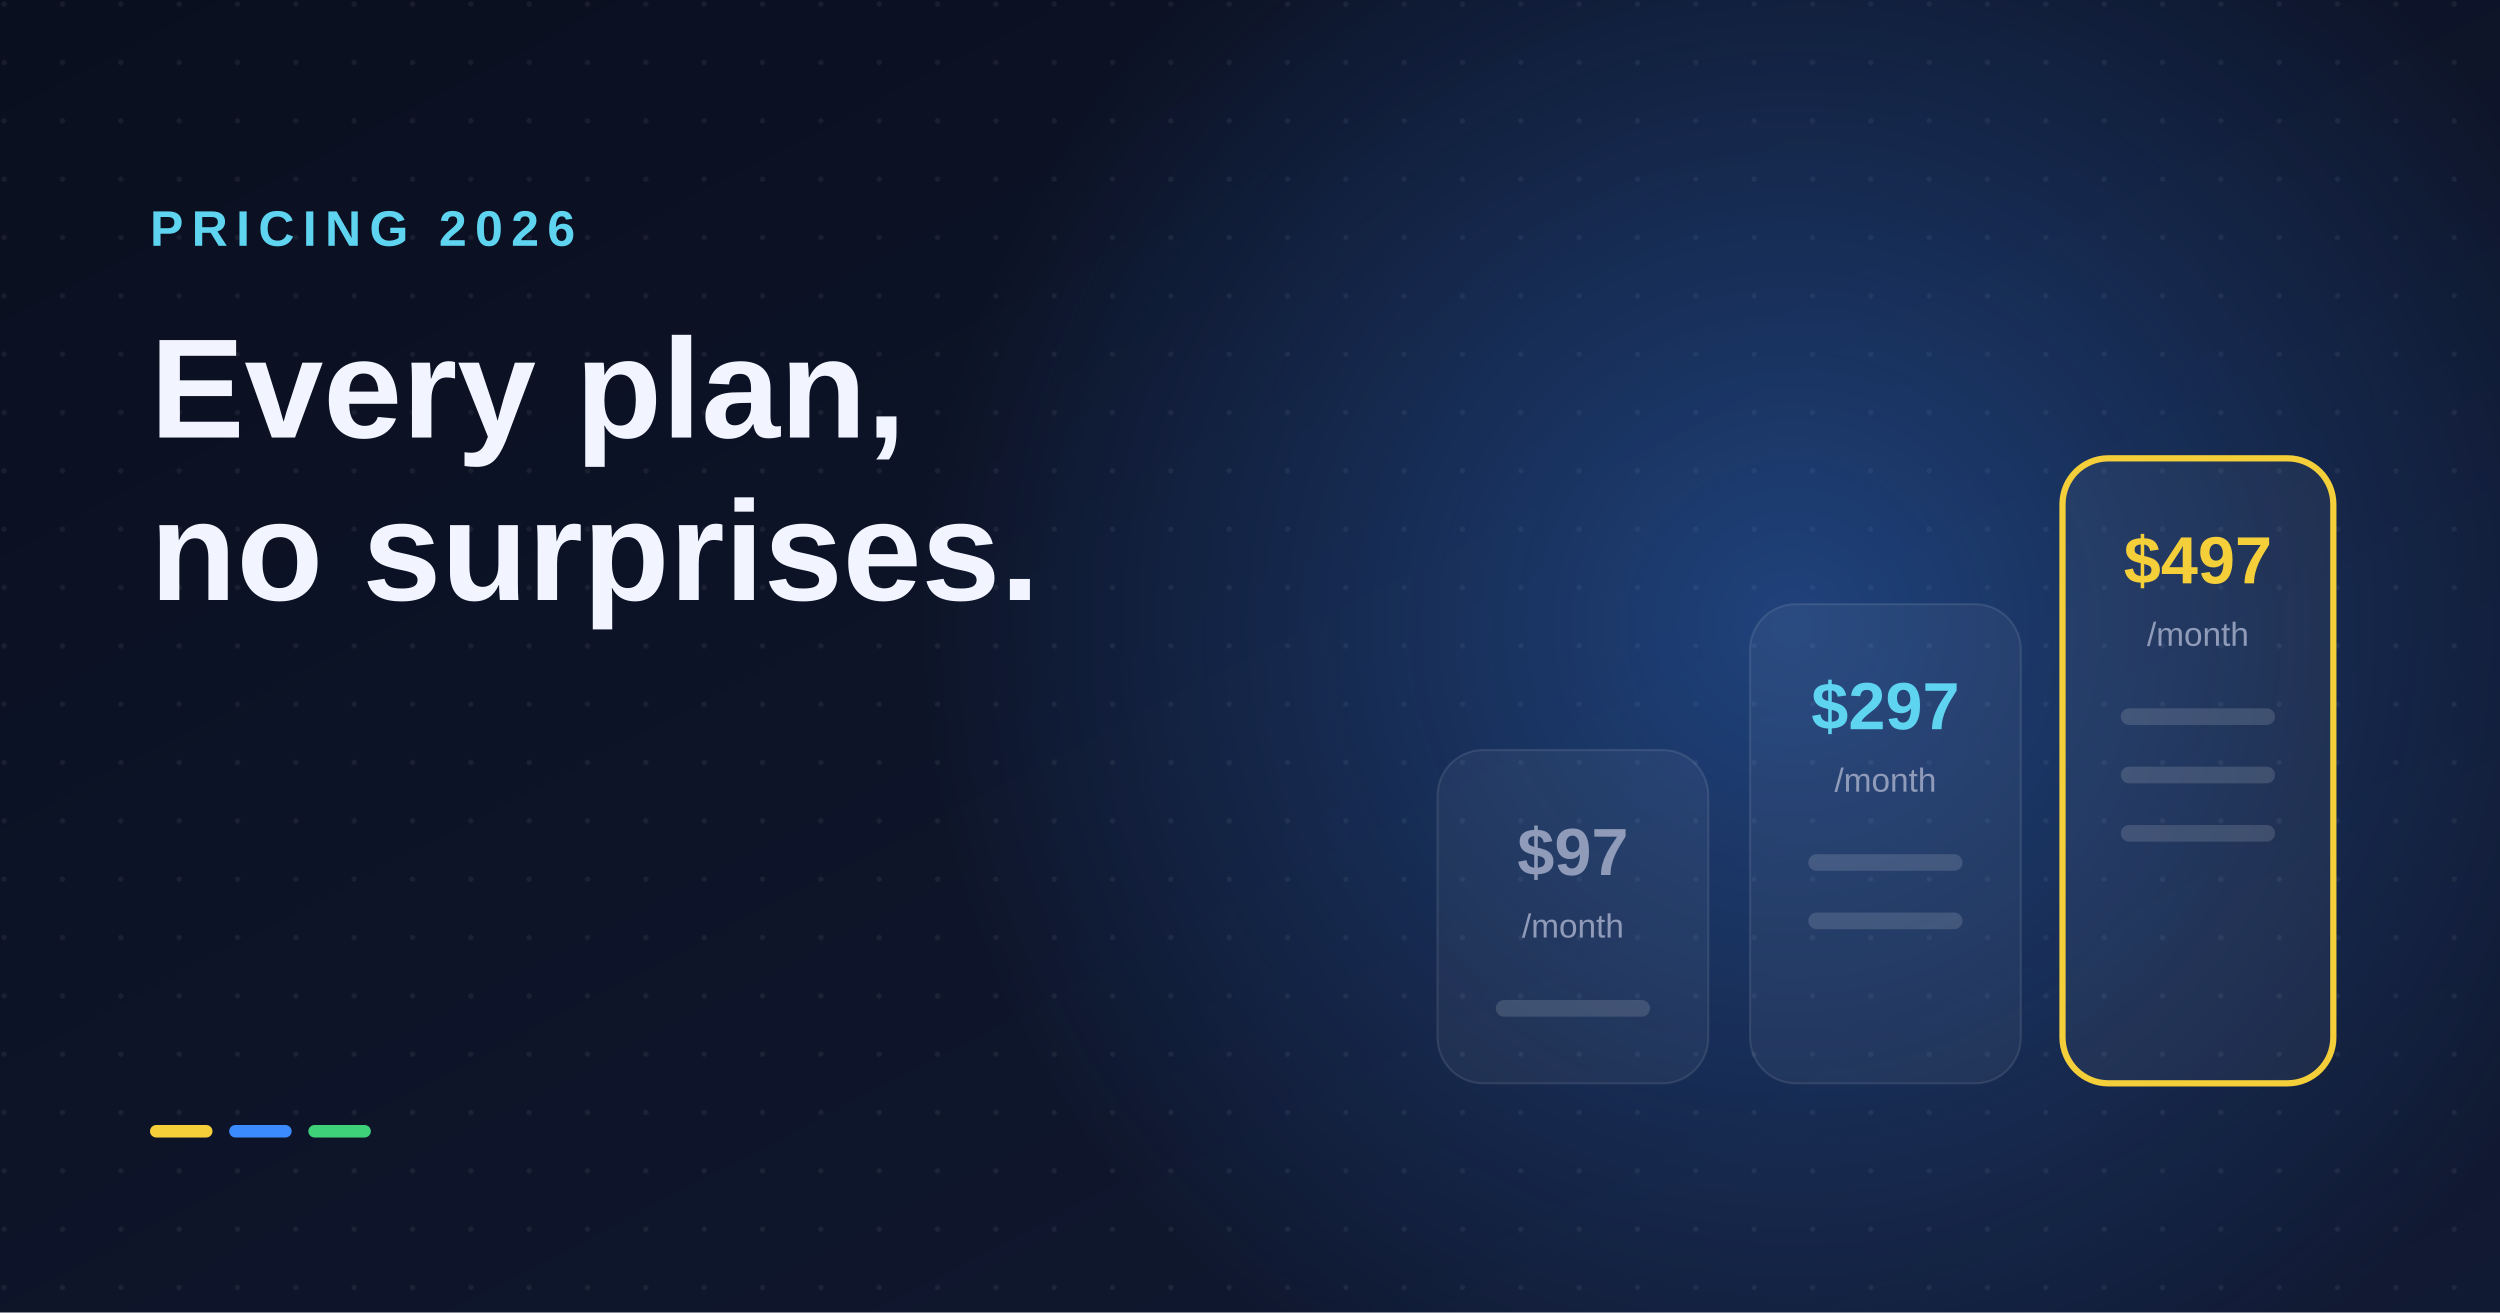
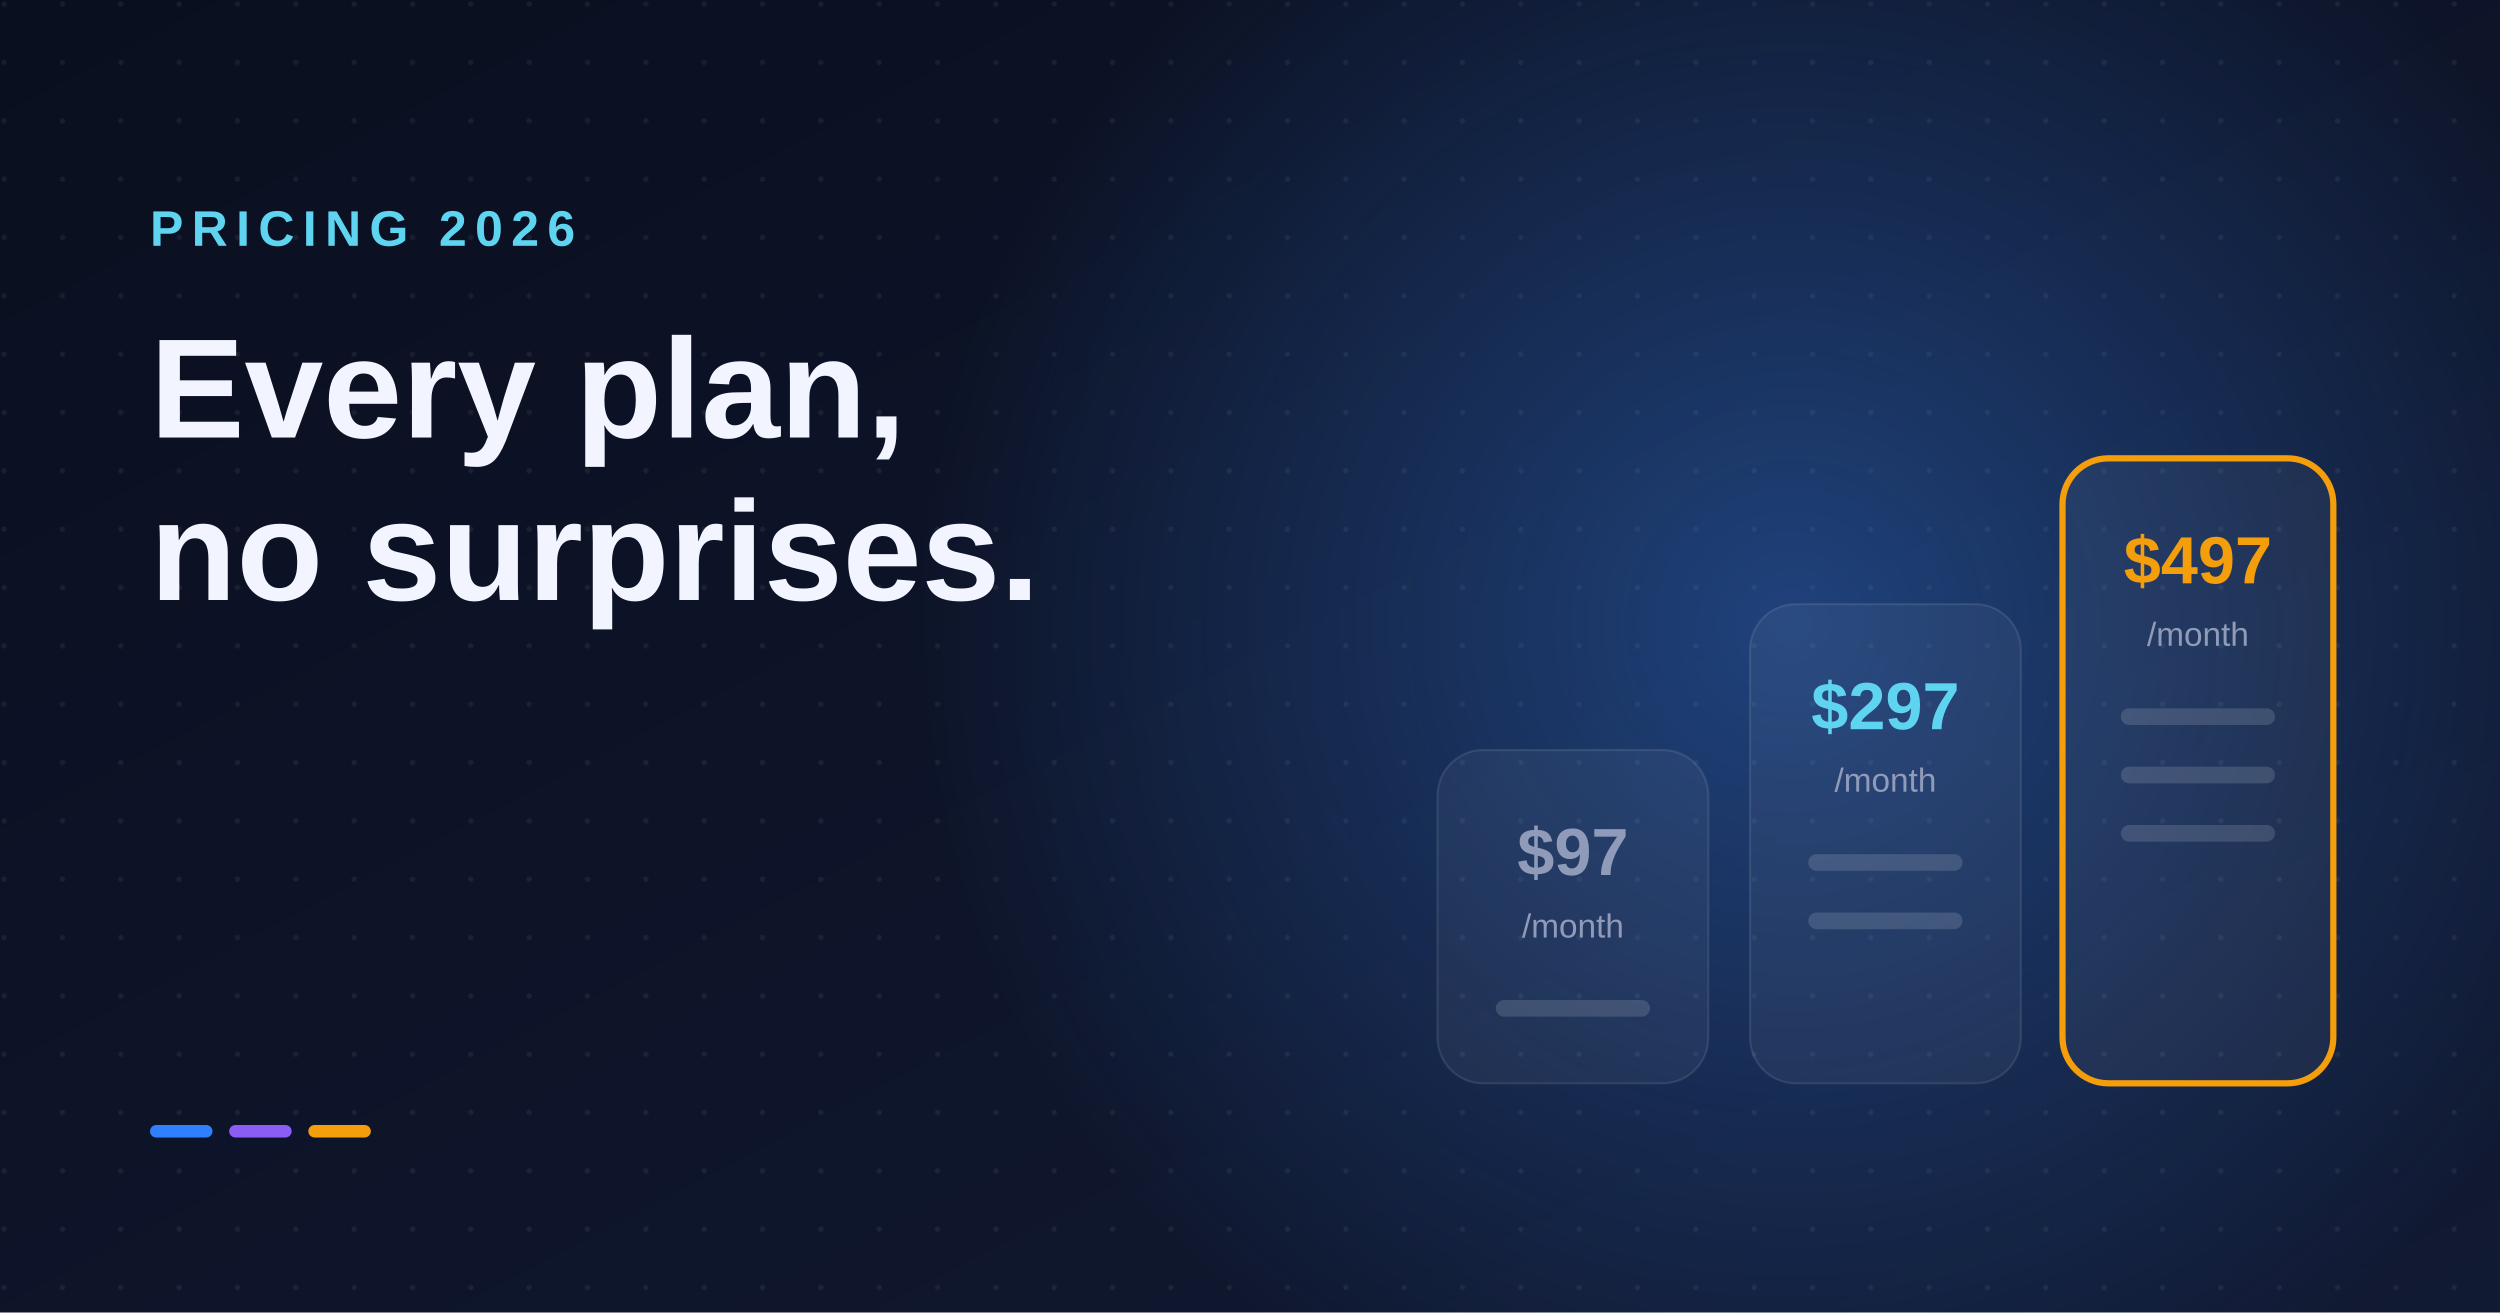
<svg xmlns="http://www.w3.org/2000/svg" viewBox="0 0 1200 630" width="1200" height="630">
  <defs>
    <linearGradient id="bg" x1="0" y1="0" x2="1" y2="1">
      <stop offset="0" stop-color="#0a0f1f" />
      <stop offset="1" stop-color="#111a33" />
    </linearGradient>
    <radialGradient id="glow" cx="860" cy="300" r="420" gradientUnits="userSpaceOnUse">
      <stop offset="0" stop-color="#3b8bff" stop-opacity="0.38" />
      <stop offset="1" stop-color="#3b8bff" stop-opacity="0" />
    </radialGradient>
    <linearGradient id="g" x1="0" y1="0" x2="1" y2="1">
      <stop offset="0" stop-color="#3b8bff" />
      <stop offset="1" stop-color="#5fd4f0" />
    </linearGradient>
    <pattern id="dots" width="28" height="28" patternUnits="userSpaceOnUse">
      <circle cx="2" cy="2" r="1.3" fill="rgba(255,255,255,0.06)" />
    </pattern>
  </defs>
  <rect width="1200" height="630" fill="url(#bg)" />
  <rect width="1200" height="630" fill="url(#dots)" />
  <rect width="1200" height="630" fill="url(#glow)" />
  <text x="72" y="118" font-family="'Segoe UI', 'Helvetica Neue', Arial, sans-serif" font-size="24" font-weight="600" letter-spacing="4" fill="#5fd4f0">PRICING 2026</text>
  <text x="72" y="210" font-family="'Segoe UI', 'Helvetica Neue', Arial, sans-serif" font-size="68" font-weight="700" fill="#f2f5ff">Every plan,</text>
  <text x="72" y="288" font-family="'Segoe UI', 'Helvetica Neue', Arial, sans-serif" font-size="68" font-weight="700" fill="#f2f5ff">no surprises.</text>
  <g transform="translate(0,0)">
    <rect x="690" y="360" width="130" height="160" rx="22" fill="rgba(255,255,255,0.05)" stroke="rgba(255,255,255,0.10)" />
    <text x="755" y="420" text-anchor="middle" font-family="'Segoe UI', 'Helvetica Neue', Arial, sans-serif" font-size="32" font-weight="700" fill="#8f9bb8">$97</text>
    <text x="755" y="450" text-anchor="middle" font-family="'Segoe UI', 'Helvetica Neue', Arial, sans-serif" font-size="16" fill="#8f9bb8">/month</text>
    <rect x="718" y="480" width="74" height="8" rx="4" fill="rgba(255,255,255,0.14)" />
    <rect x="840" y="290" width="130" height="230" rx="22" fill="rgba(255,255,255,0.05)" stroke="rgba(255,255,255,0.10)" />
    <text x="905" y="350" text-anchor="middle" font-family="'Segoe UI', 'Helvetica Neue', Arial, sans-serif" font-size="32" font-weight="700" fill="#5fd4f0">$297</text>
    <text x="905" y="380" text-anchor="middle" font-family="'Segoe UI', 'Helvetica Neue', Arial, sans-serif" font-size="16" fill="#8f9bb8">/month</text>
    <rect x="868" y="410" width="74" height="8" rx="4" fill="rgba(255,255,255,0.14)" />
    <rect x="868" y="438" width="74" height="8" rx="4" fill="rgba(255,255,255,0.14)" />
-     <rect x="990" y="220" width="130" height="300" rx="22" fill="rgba(255,255,255,0.05)" stroke="#f5cf3a" stroke-width="3" />
-     <text x="1055" y="280" text-anchor="middle" font-family="'Segoe UI', 'Helvetica Neue', Arial, sans-serif" font-size="32" font-weight="700" fill="#f5cf3a">$497</text>
+     <rect x="990" y="220" width="130" height="300" rx="22" fill="rgba(255,255,255,0.05)" stroke="#f59e0b" stroke-width="3" />
+     <text x="1055" y="280" text-anchor="middle" font-family="'Segoe UI', 'Helvetica Neue', Arial, sans-serif" font-size="32" font-weight="700" fill="#f59e0b">$497</text>
    <text x="1055" y="310" text-anchor="middle" font-family="'Segoe UI', 'Helvetica Neue', Arial, sans-serif" font-size="16" fill="#8f9bb8">/month</text>
    <rect x="1018" y="340" width="74" height="8" rx="4" fill="rgba(255,255,255,0.14)" />
    <rect x="1018" y="368" width="74" height="8" rx="4" fill="rgba(255,255,255,0.14)" />
    <rect x="1018" y="396" width="74" height="8" rx="4" fill="rgba(255,255,255,0.14)" />
  </g>
  <g transform="translate(72,540)">
-     <rect width="30" height="6" rx="3" fill="#f5cf3a" />
-     <rect x="38" width="30" height="6" rx="3" fill="#3b8bff" />
-     <rect x="76" width="30" height="6" rx="3" fill="#3fd17a" />
+     <rect width="30" height="6" rx="3" fill="#2f80ff" />
+     <rect x="38" width="30" height="6" rx="3" fill="#8b5cf6" />
+     <rect x="76" width="30" height="6" rx="3" fill="#f59e0b" />
  </g>
</svg>
